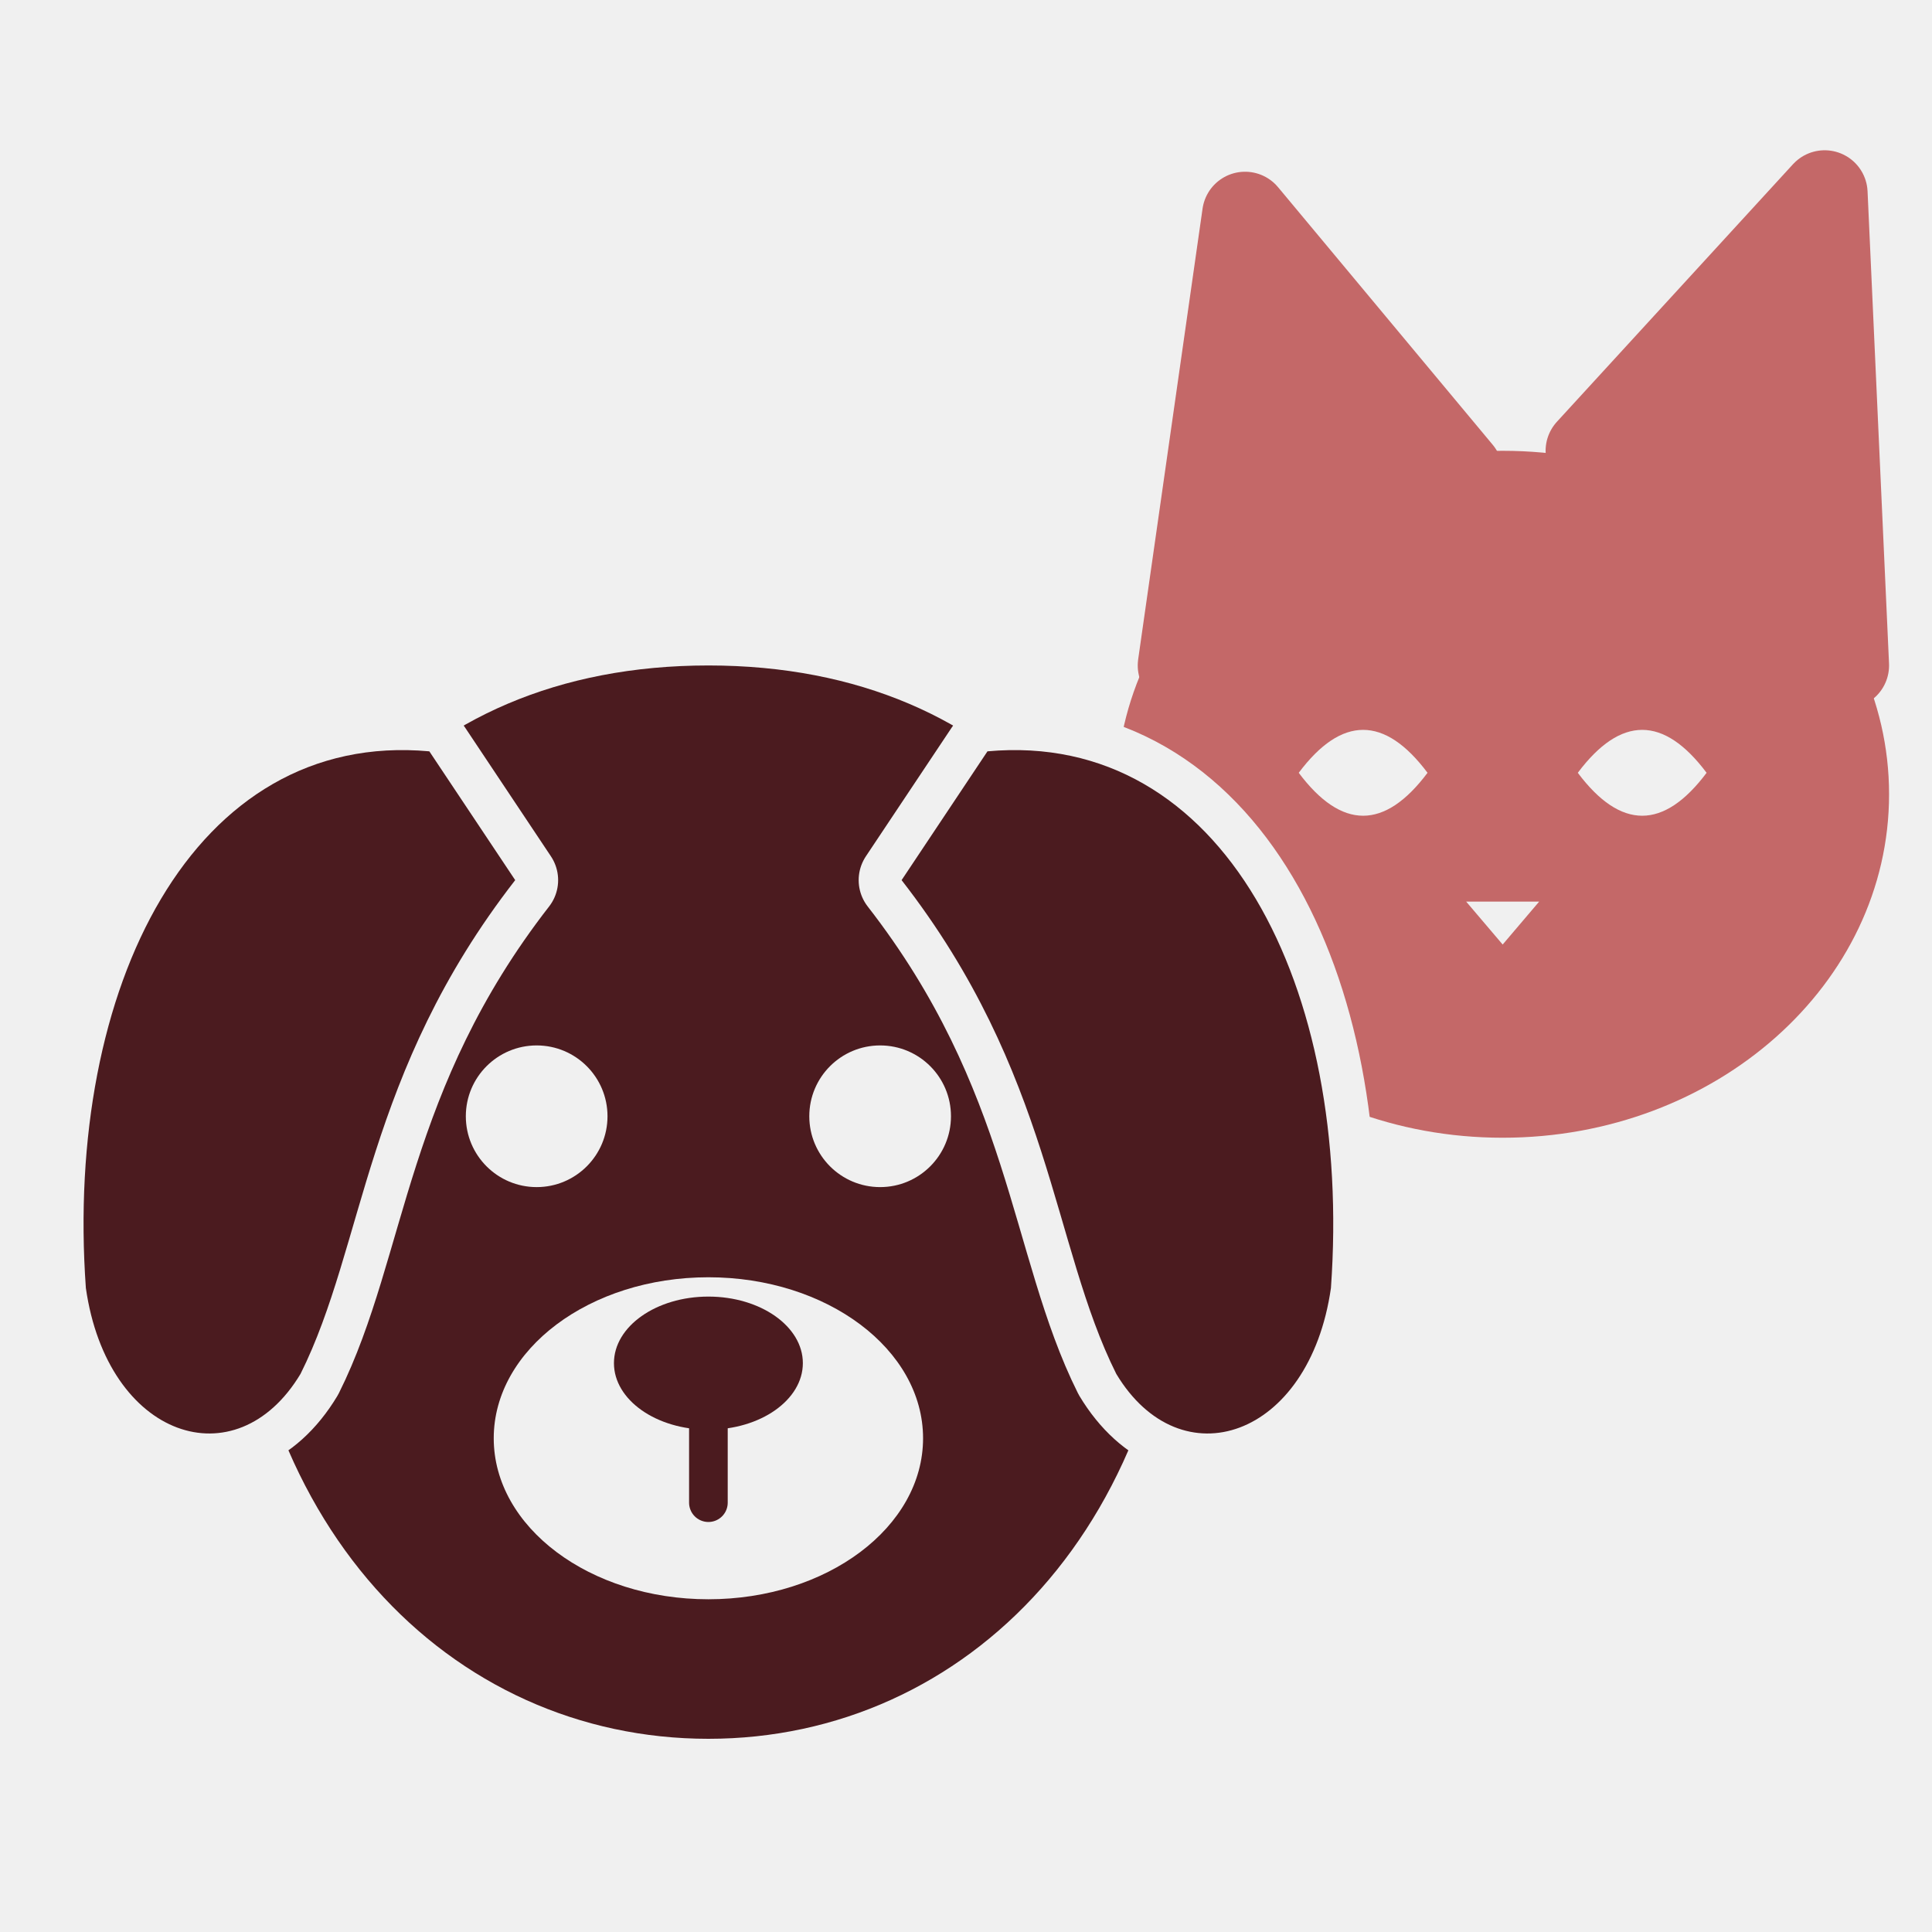
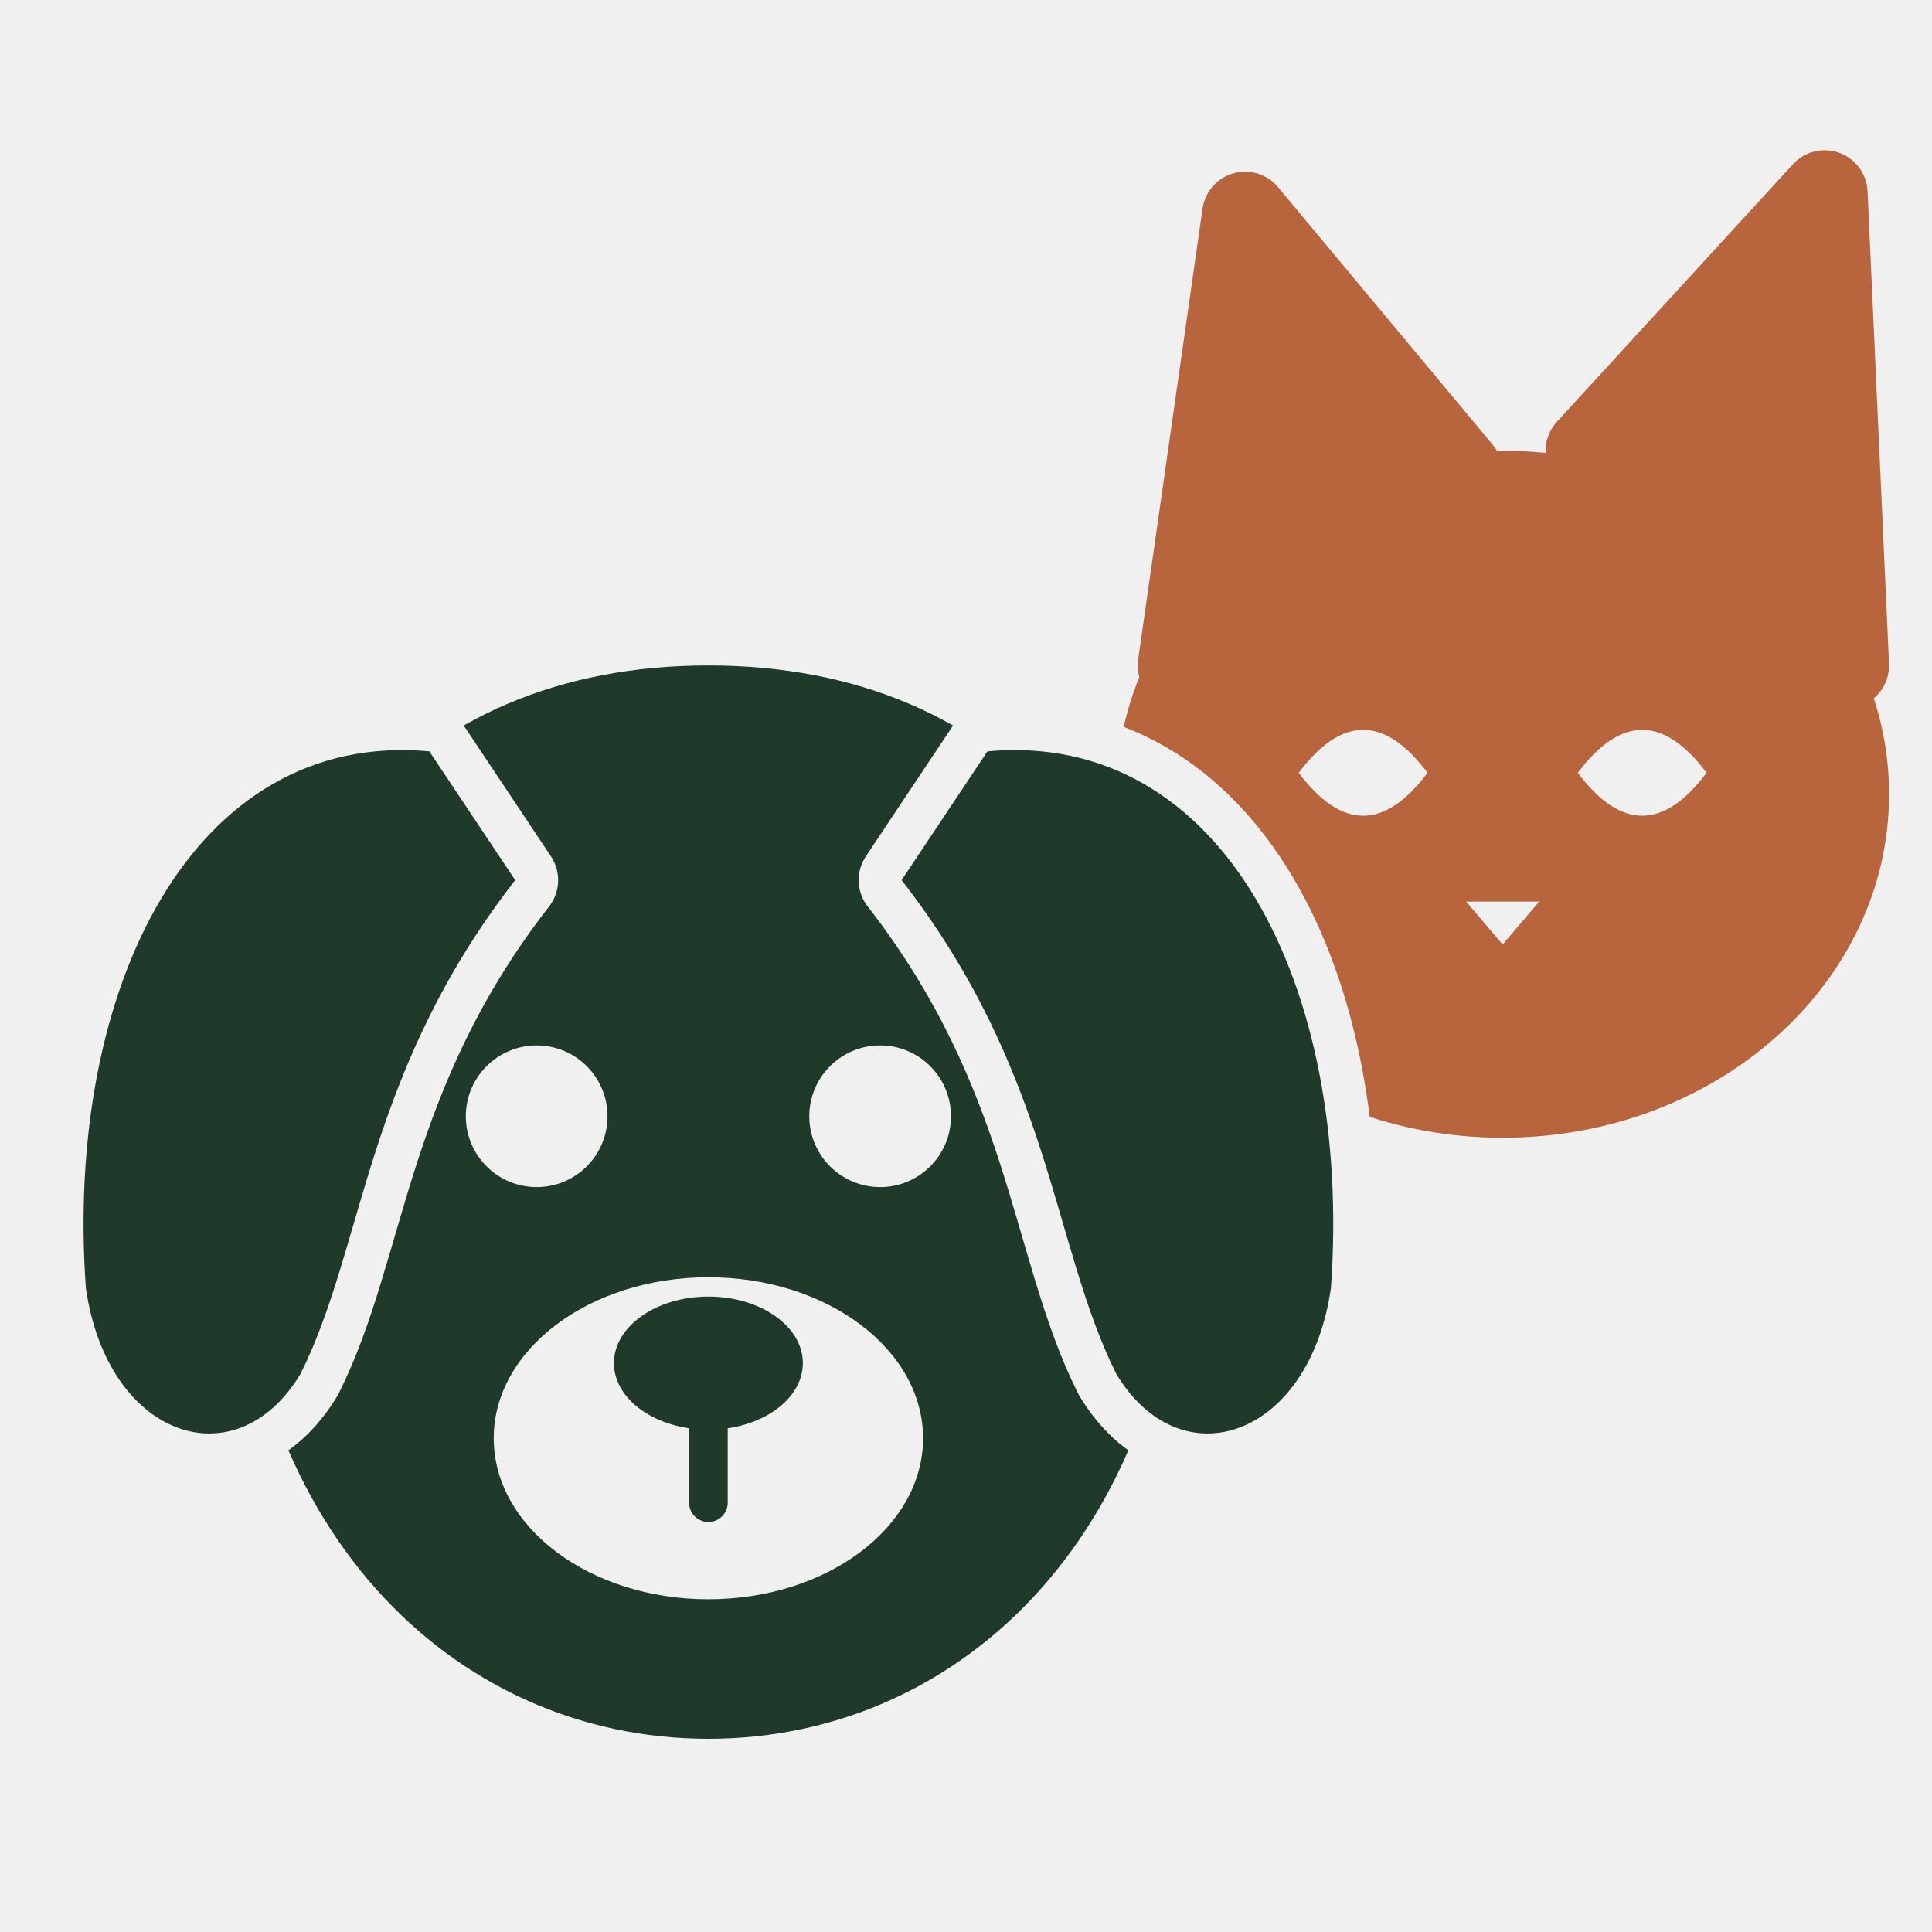
<svg xmlns="http://www.w3.org/2000/svg" viewBox="5 5 90 90" role="img" aria-label="Prime Origins">
  <defs>
    <mask id="po-cat" maskUnits="userSpaceOnUse" x="0" y="0" width="100" height="100">
      <rect width="100" height="100" fill="#fff" />
      <g fill="#000" stroke="#000" stroke-width="4" stroke-linejoin="round">
        <path d="M38 36 C52 36 60 46 60 60 C60 76 50 86 38 86 C26 86 16 76 16 60 C16 46 24 36 38 36 Z" />
        <path d="M25 40 C14 39 8 51 9 65 C10 72 16 74 19 69 C22 63 22 55 29 46 Z" />
        <path d="M51 40 C62 39 68 51 67 65 C66 72 60 74 57 69 C54 63 54 55 47 46 Z" />
      </g>
      <path d="M65.5 41 Q68.5 37 71.5 41 Q68.5 45 65.5 41 Z M78.5 41 Q81.5 37 84.5 41 Q81.5 45 78.5 41 Z M73.3 47 h3.4 l-1.7 2 z" fill="#000" />
    </mask>
    <mask id="po-dog" maskUnits="userSpaceOnUse" x="0" y="0" width="100" height="100">
      <rect width="100" height="100" fill="#fff" />
      <g fill="#000" stroke="#000" stroke-width="4" stroke-linejoin="round">
        <path d="M25 40 C14 39 8 51 9 65 C10 72 16 74 19 69 C22 63 22 55 29 46 Z" />
        <path d="M51 40 C62 39 68 51 67 65 C66 72 60 74 57 69 C54 63 54 55 47 46 Z" />
      </g>
      <circle cx="30" cy="57" r="3.3" fill="#000" />
      <circle cx="46" cy="57" r="3.3" fill="#000" />
      <ellipse cx="38" cy="72" rx="10" ry="7.5" fill="#000" />
    </mask>
  </defs>
-   <g mask="url(#po-cat)" fill="#c46868">
-     <g stroke="#c46868" stroke-width="4" stroke-linejoin="round">
+   <g mask="url(#po-cat)" fill="#b8643c">
+     <g stroke="#b8643c" stroke-width="4" stroke-linejoin="round">
      <path d="M60 36 L63 15 L73 27 Z" />
      <path d="M79 26 L90 14 L91 36 Z" />
    </g>
    <ellipse cx="75" cy="42" rx="18" ry="16" />
  </g>
-   <path d="M38 36 C52 36 60 46 60 60 C60 76 50 86 38 86 C26 86 16 76 16 60 C16 46 24 36 38 36 Z" fill="#4b1b1f" mask="url(#po-dog)" />
-   <path d="M25 40 C14 39 8 51 9 65 C10 72 16 74 19 69 C22 63 22 55 29 46 Z" fill="#4b1b1f" />
-   <path d="M51 40 C62 39 68 51 67 65 C66 72 60 74 57 69 C54 63 54 55 47 46 Z" fill="#4b1b1f" />
-   <ellipse cx="38" cy="68.5" rx="4.4" ry="3.1" fill="#4b1b1f" />
-   <path d="M38 71.5 V75" stroke="#4b1b1f" stroke-width="1.8" stroke-linecap="round" />
+   <path d="M38 36 C52 36 60 46 60 60 C60 76 50 86 38 86 C26 86 16 76 16 60 C16 46 24 36 38 36 Z" fill="#1f3a2b" mask="url(#po-dog)" />
+   <path d="M25 40 C14 39 8 51 9 65 C10 72 16 74 19 69 C22 63 22 55 29 46 Z" fill="#1f3a2b" />
+   <path d="M51 40 C62 39 68 51 67 65 C66 72 60 74 57 69 C54 63 54 55 47 46 Z" fill="#1f3a2b" />
+   <ellipse cx="38" cy="68.5" rx="4.4" ry="3.1" fill="#1f3a2b" />
+   <path d="M38 71.5 V75" stroke="#1f3a2b" stroke-width="1.8" stroke-linecap="round" />
</svg>
